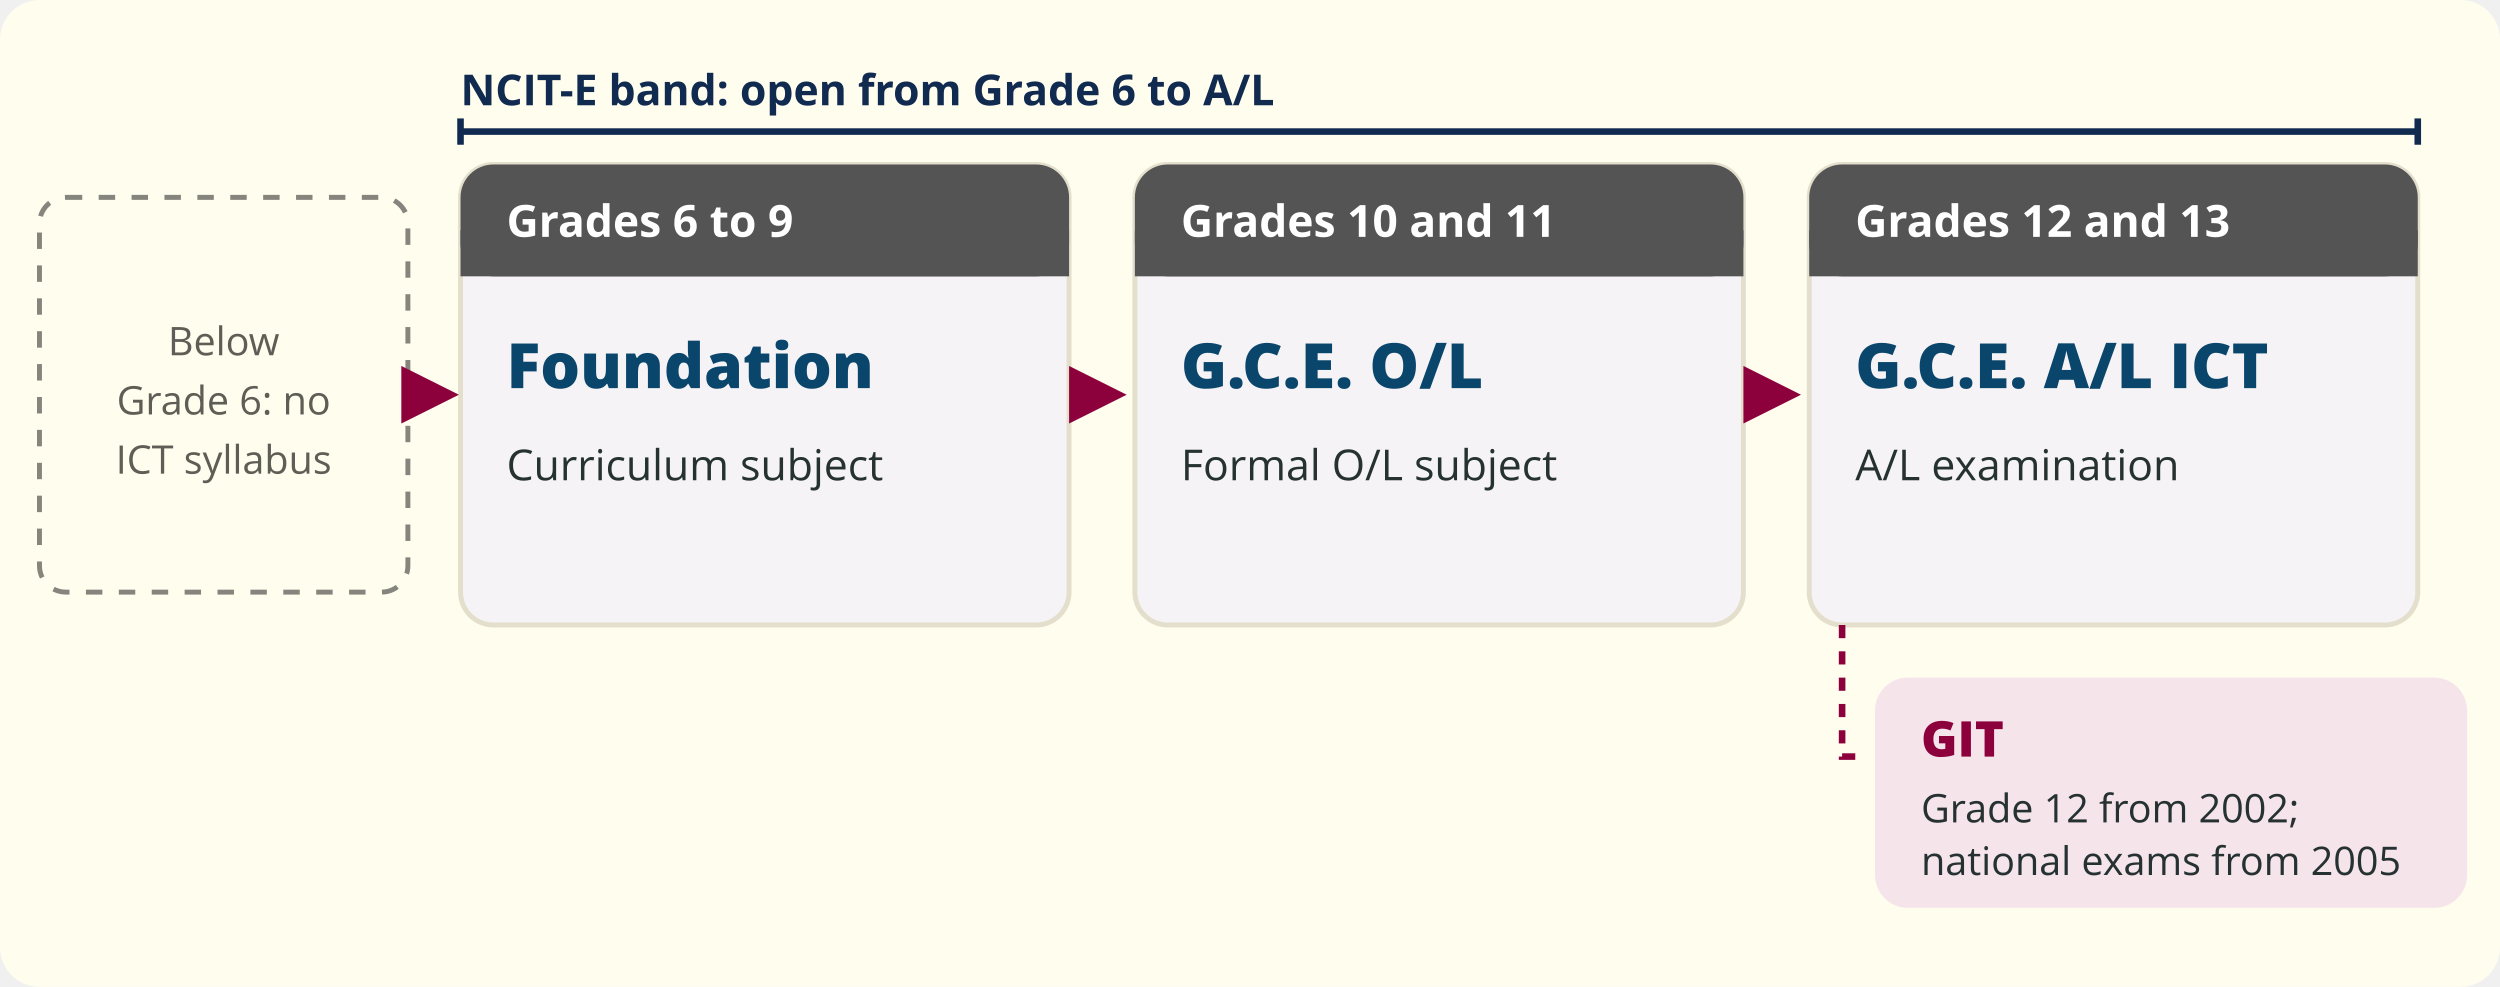
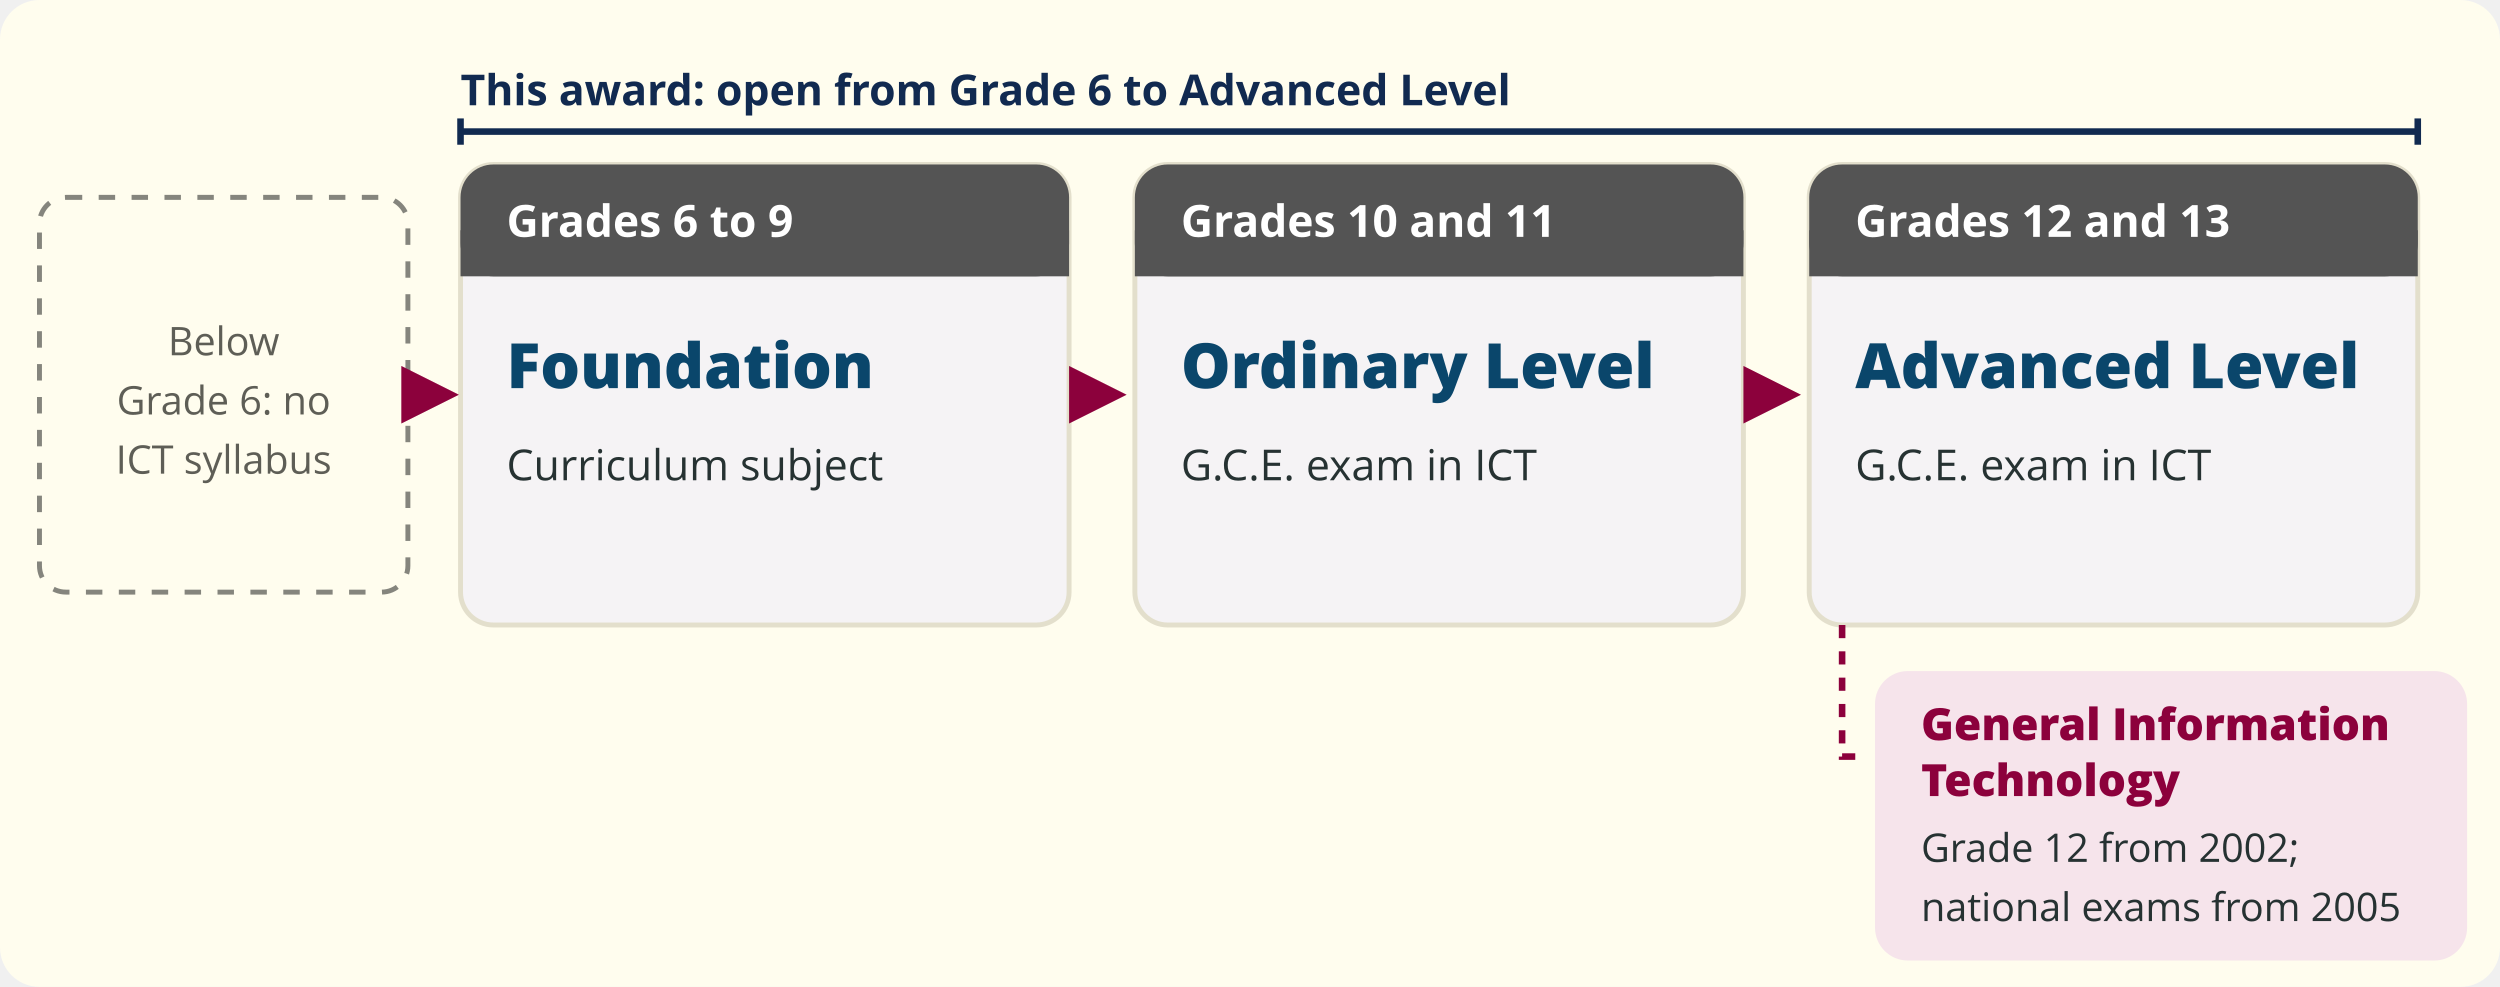
<svg xmlns="http://www.w3.org/2000/svg" viewBox="0 0 760 300" width="760" height="300" role="img" aria-labelledby="pt pd">
  <rect width="760" height="300" rx="12" fill="#FFFDEE" />
  <defs>
    <marker id="ar" viewBox="0 0 10 10" refX="8" refY="5" markerWidth="7" markerHeight="7" orient="auto">
      <path d="M0,0 L10,5 L0,10Z" fill="#8C013C" />
    </marker>
  </defs>
  <rect x="12" y="60" width="112" height="120" rx="8" fill="none" stroke="#85857D" stroke-width="1.5" stroke-dasharray="5 5" />
  <text x="68" y="108" text-anchor="middle" font-family="'Open Sans','Segoe UI',Roboto,Arial,sans-serif" font-size="12" fill="#5E5E56">Below</text>
  <text x="68" y="126" text-anchor="middle" font-family="'Open Sans','Segoe UI',Roboto,Arial,sans-serif" font-size="12" fill="#5E5E56">Grade 6: no</text>
  <text x="68" y="144" text-anchor="middle" font-family="'Open Sans','Segoe UI',Roboto,Arial,sans-serif" font-size="12" fill="#5E5E56">ICT syllabus</text>
  <rect x="140" y="50" width="185" height="140" rx="10" fill="#F5F3F5" stroke="#E3DFCC" stroke-width="1.5" />
  <rect x="140" y="50" width="185" height="34" rx="10" fill="#545454" />
  <rect x="140" y="70" width="185" height="14" fill="#545454" />
  <text x="154" y="72" font-family="'Open Sans','Segoe UI',Roboto,Arial,sans-serif" font-size="13.5" font-weight="700" fill="#FFFFFF">Grades 6 to 9</text>
  <text x="154" y="118" font-family="'Open Sans','Segoe UI',Roboto,Arial,sans-serif" font-size="19" font-weight="800" fill="#0A466B">Foundation</text>
  <text x="154" y="146" font-family="'Open Sans','Segoe UI',Roboto,Arial,sans-serif" font-size="13" fill="#263232">Curriculum subject</text>
  <rect x="345" y="50" width="185" height="140" rx="10" fill="#F5F3F5" stroke="#E3DFCC" stroke-width="1.5" />
  <rect x="345" y="50" width="185" height="34" rx="10" fill="#545454" />
  <rect x="345" y="70" width="185" height="14" fill="#545454" />
  <text x="359" y="72" font-family="'Open Sans','Segoe UI',Roboto,Arial,sans-serif" font-size="13.5" font-weight="700" fill="#FFFFFF">Grades 10 and 11</text>
-   <text x="359" y="118" font-family="'Open Sans','Segoe UI',Roboto,Arial,sans-serif" font-size="19" font-weight="800" fill="#0A466B">G.C.E. O/L</text>
-   <text x="359" y="146" font-family="'Open Sans','Segoe UI',Roboto,Arial,sans-serif" font-size="13" fill="#263232">Formal O/L subject</text>
+   <text x="359" y="118" font-family="'Open Sans','Segoe UI',Roboto,Arial,sans-serif" font-size="19" font-weight="800" fill="#0A466B">Ordinary Level</text>
+   <text x="359" y="146" font-family="'Open Sans','Segoe UI',Roboto,Arial,sans-serif" font-size="13" fill="#263232">G.C.E. exam in ICT</text>
  <rect x="550" y="50" width="185" height="140" rx="10" fill="#F5F3F5" stroke="#E3DFCC" stroke-width="1.5" />
  <rect x="550" y="50" width="185" height="34" rx="10" fill="#545454" />
  <rect x="550" y="70" width="185" height="14" fill="#545454" />
  <text x="564" y="72" font-family="'Open Sans','Segoe UI',Roboto,Arial,sans-serif" font-size="13.5" font-weight="700" fill="#FFFFFF">Grades 12 and 13</text>
-   <text x="564" y="118" font-family="'Open Sans','Segoe UI',Roboto,Arial,sans-serif" font-size="19" font-weight="800" fill="#0A466B">G.C.E. A/L ICT</text>
-   <text x="564" y="146" font-family="'Open Sans','Segoe UI',Roboto,Arial,sans-serif" font-size="13" fill="#263232">A/L examination</text>
+   <text x="564" y="118" font-family="'Open Sans','Segoe UI',Roboto,Arial,sans-serif" font-size="19" font-weight="800" fill="#0A466B">Advanced Level</text>
+   <text x="564" y="146" font-family="'Open Sans','Segoe UI',Roboto,Arial,sans-serif" font-size="13" fill="#263232">G.C.E. exam in ICT</text>
  <line x1="126" y1="120" x2="136" y2="120" stroke="#8C013C" stroke-width="2.5" marker-end="url(#ar)" />
  <line x1="327" y1="120" x2="339" y2="120" stroke="#8C013C" stroke-width="2.5" marker-end="url(#ar)" />
  <line x1="532" y1="120" x2="544" y2="120" stroke="#8C013C" stroke-width="2.5" marker-end="url(#ar)" />
  <path d="M560,190 v40 h8" fill="none" stroke="#8C013C" stroke-width="2" stroke-dasharray="4 4" />
-   <rect x="570" y="206" width="180" height="70" rx="10" fill="#F6E4EB" />
-   <text x="584" y="230" font-family="'Open Sans','Segoe UI',Roboto,Arial,sans-serif" font-size="15" font-weight="800" fill="#8C013C">GIT</text>
-   <text x="584" y="250" font-family="'Open Sans','Segoe UI',Roboto,Arial,sans-serif" font-size="12" fill="#263232">Grade 12 from 2002;</text>
-   <text x="584" y="266" font-family="'Open Sans','Segoe UI',Roboto,Arial,sans-serif" font-size="12" fill="#263232">national exams from 2005</text>
-   <text x="140" y="32" font-family="'Open Sans','Segoe UI',Roboto,Arial,sans-serif" font-size="13" font-weight="700" fill="#112A50">NCIT-E band: open from Grade 6 to A/L</text>
+   <rect x="570" y="204" width="180" height="88" rx="10" fill="#F6E4EB" />
+   <text x="584" y="225" font-family="'Open Sans','Segoe UI',Roboto,Arial,sans-serif" font-size="13.5" font-weight="800" fill="#8C013C">General Information</text>
+   <text x="584" y="242" font-family="'Open Sans','Segoe UI',Roboto,Arial,sans-serif" font-size="13.5" font-weight="800" fill="#8C013C">Technology</text>
+   <text x="584" y="262" font-family="'Open Sans','Segoe UI',Roboto,Arial,sans-serif" font-size="12" fill="#263232">Grade 12 from 2002;</text>
+   <text x="584" y="280" font-family="'Open Sans','Segoe UI',Roboto,Arial,sans-serif" font-size="12" fill="#263232">national exams from 2005</text>
+   <text x="140" y="32" font-family="'Open Sans','Segoe UI',Roboto,Arial,sans-serif" font-size="13" font-weight="700" fill="#112A50">This award: open from Grade 6 to Advanced Level</text>
  <path d="M140,40 H735" stroke="#112A50" stroke-width="2" />
  <path d="M140,36 v8 M735,36 v8" stroke="#112A50" stroke-width="2" />
</svg>
